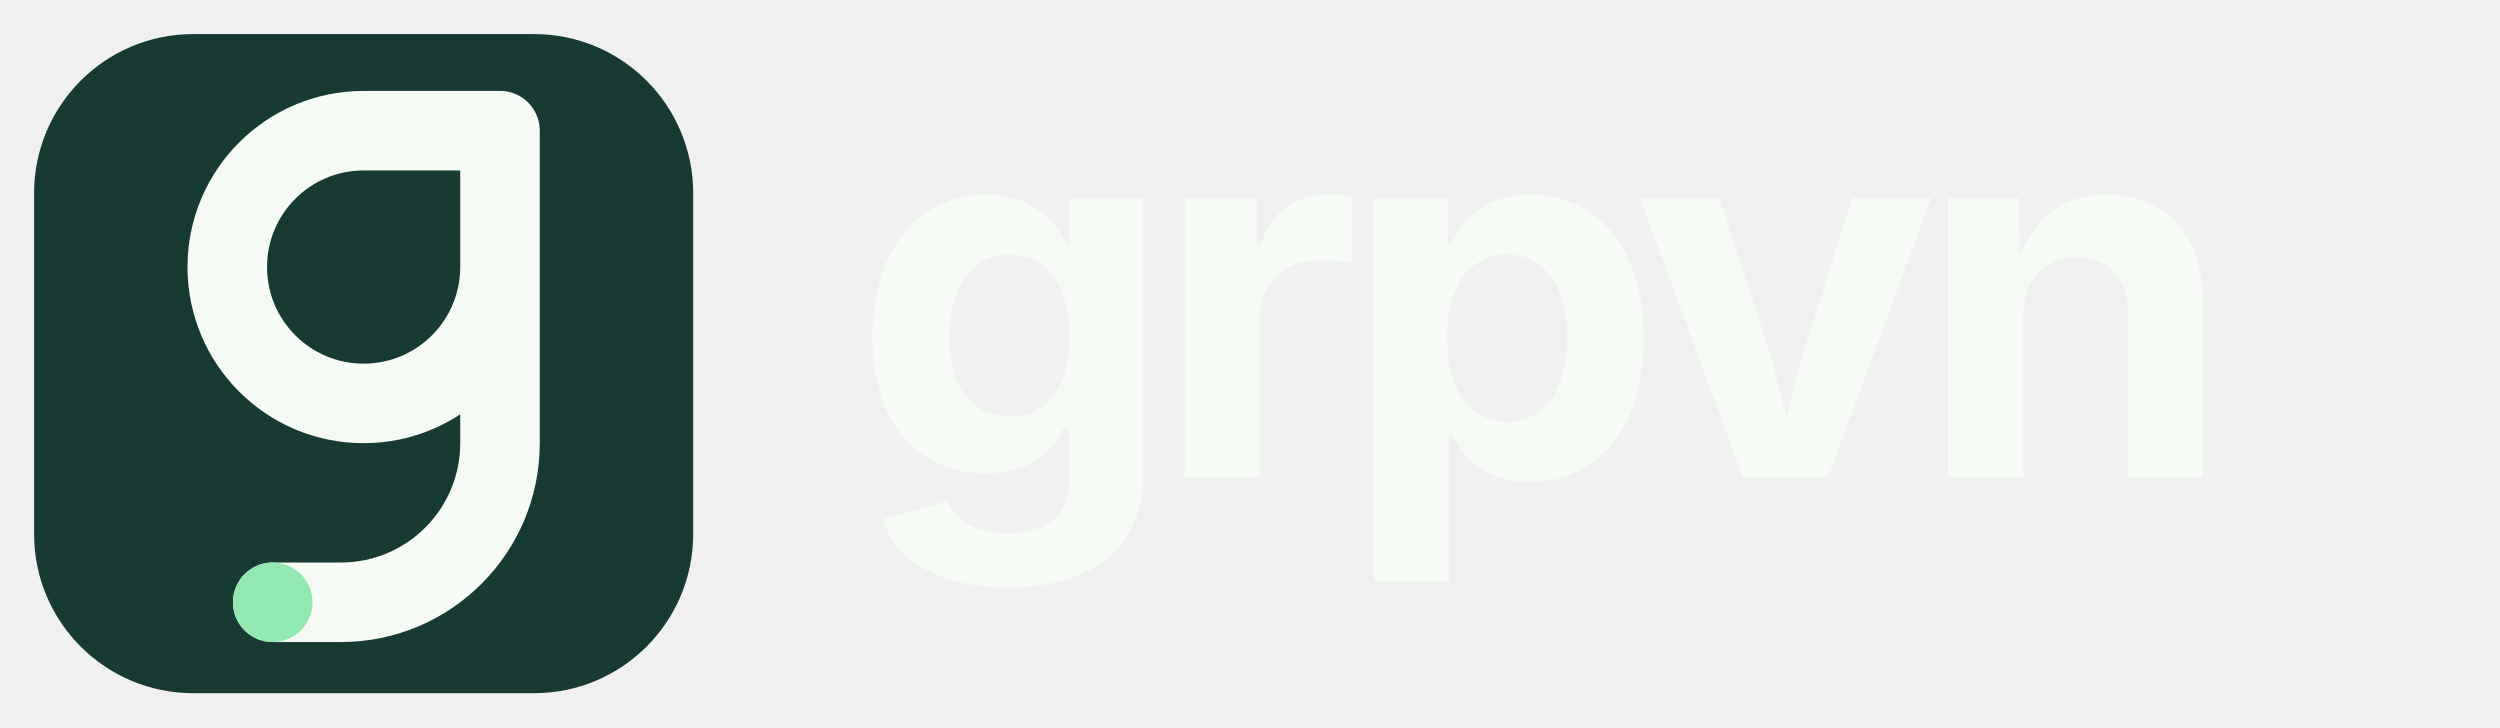
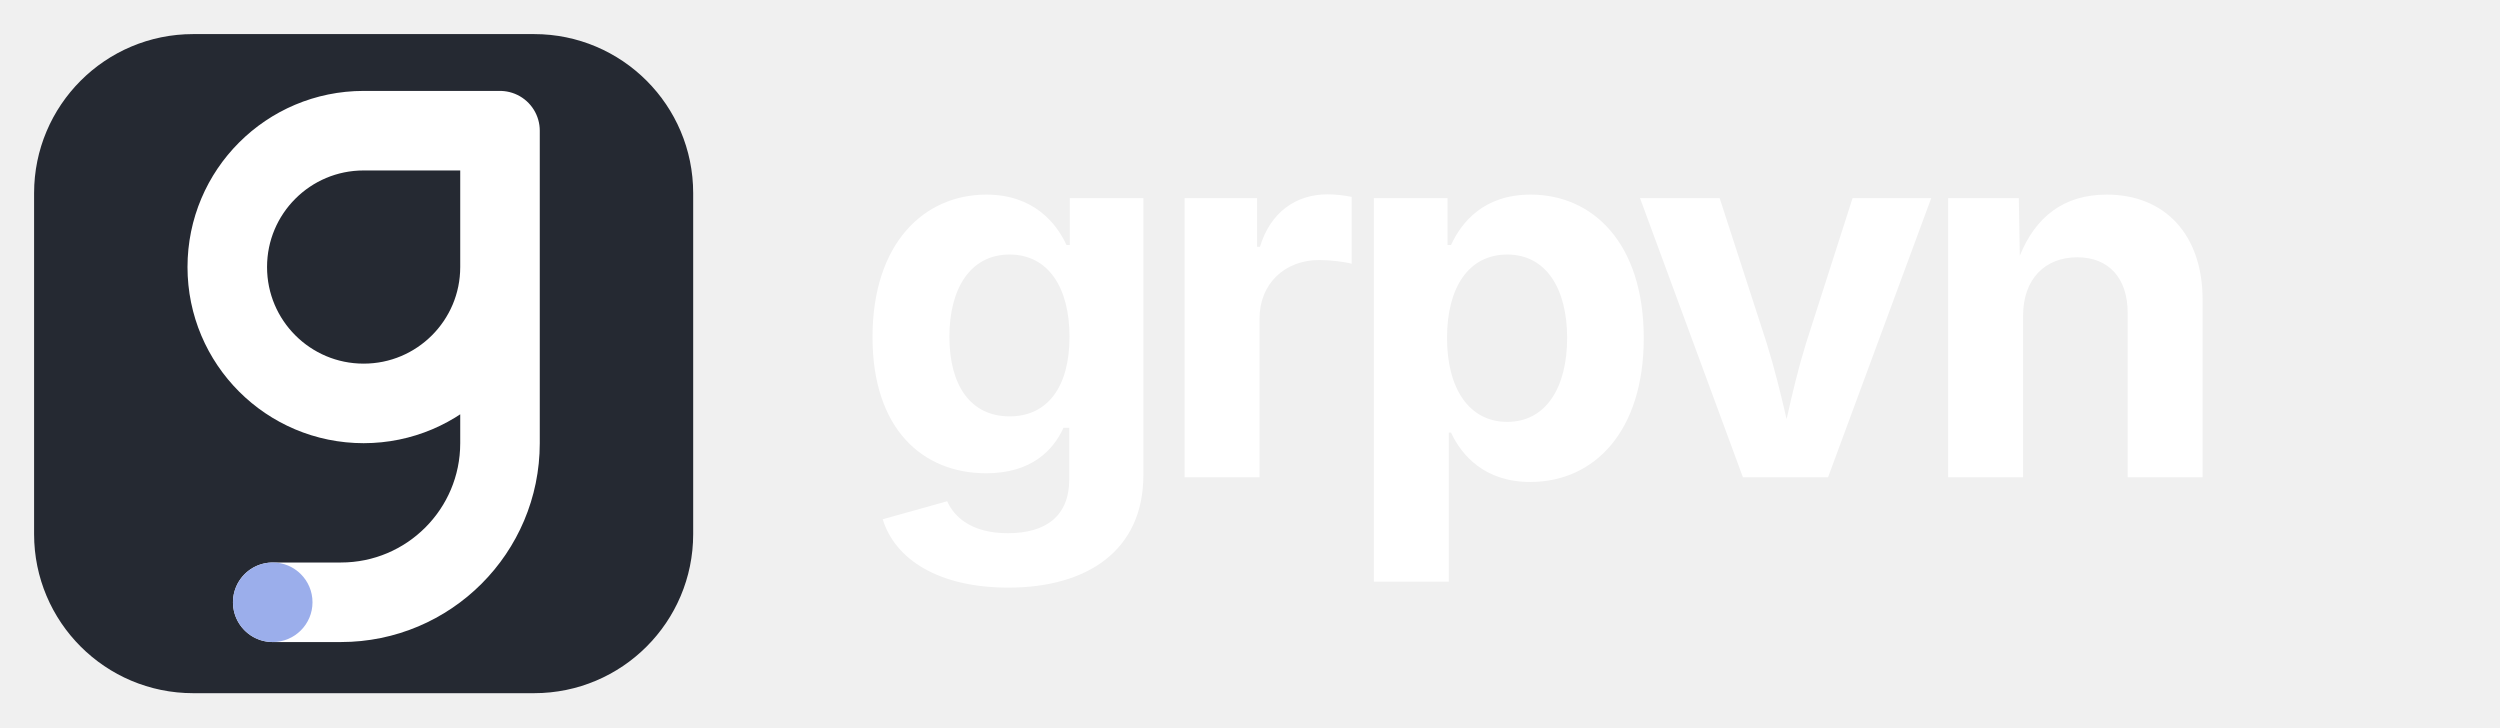
<svg xmlns="http://www.w3.org/2000/svg" viewBox="0 0 440 128" fill="none">
-   <rect x="6" y="6" width="116" height="116" rx="28" fill="#173A32" />
-   <path d="M88 47a24 24 0 1 1-24-24h24v55c0 15.46-12.54 28-28 28H48" stroke="#F5FBF4" stroke-width="14" stroke-linecap="round" stroke-linejoin="round" />
-   <circle cx="48" cy="106" r="7" fill="#92E8B1" />
-   <text x="150" y="84" fill="#F5FBF4" font-size="90" font-family="Inter, ui-sans-serif, system-ui, Helvetica, Arial, sans-serif" font-weight="700" letter-spacing="-4">grpvn</text>
+   <rect x="6" y="6" width="116" height="116" rx="28" fill="#252932" />
+   <path d="M88 47a24 24 0 1 1-24-24h24v55c0 15.46-12.54 28-28 28H48" stroke="#FFFFFF" stroke-width="14" stroke-linecap="round" stroke-linejoin="round" />
+   <circle cx="48" cy="106" r="7" fill="#9BAEEB" />
+   <text x="150" y="84" fill="#FFFFFF" font-size="90" font-family="Inter, ui-sans-serif, system-ui, Helvetica, Arial, sans-serif" font-weight="700" letter-spacing="-4">grpvn</text>
</svg>
